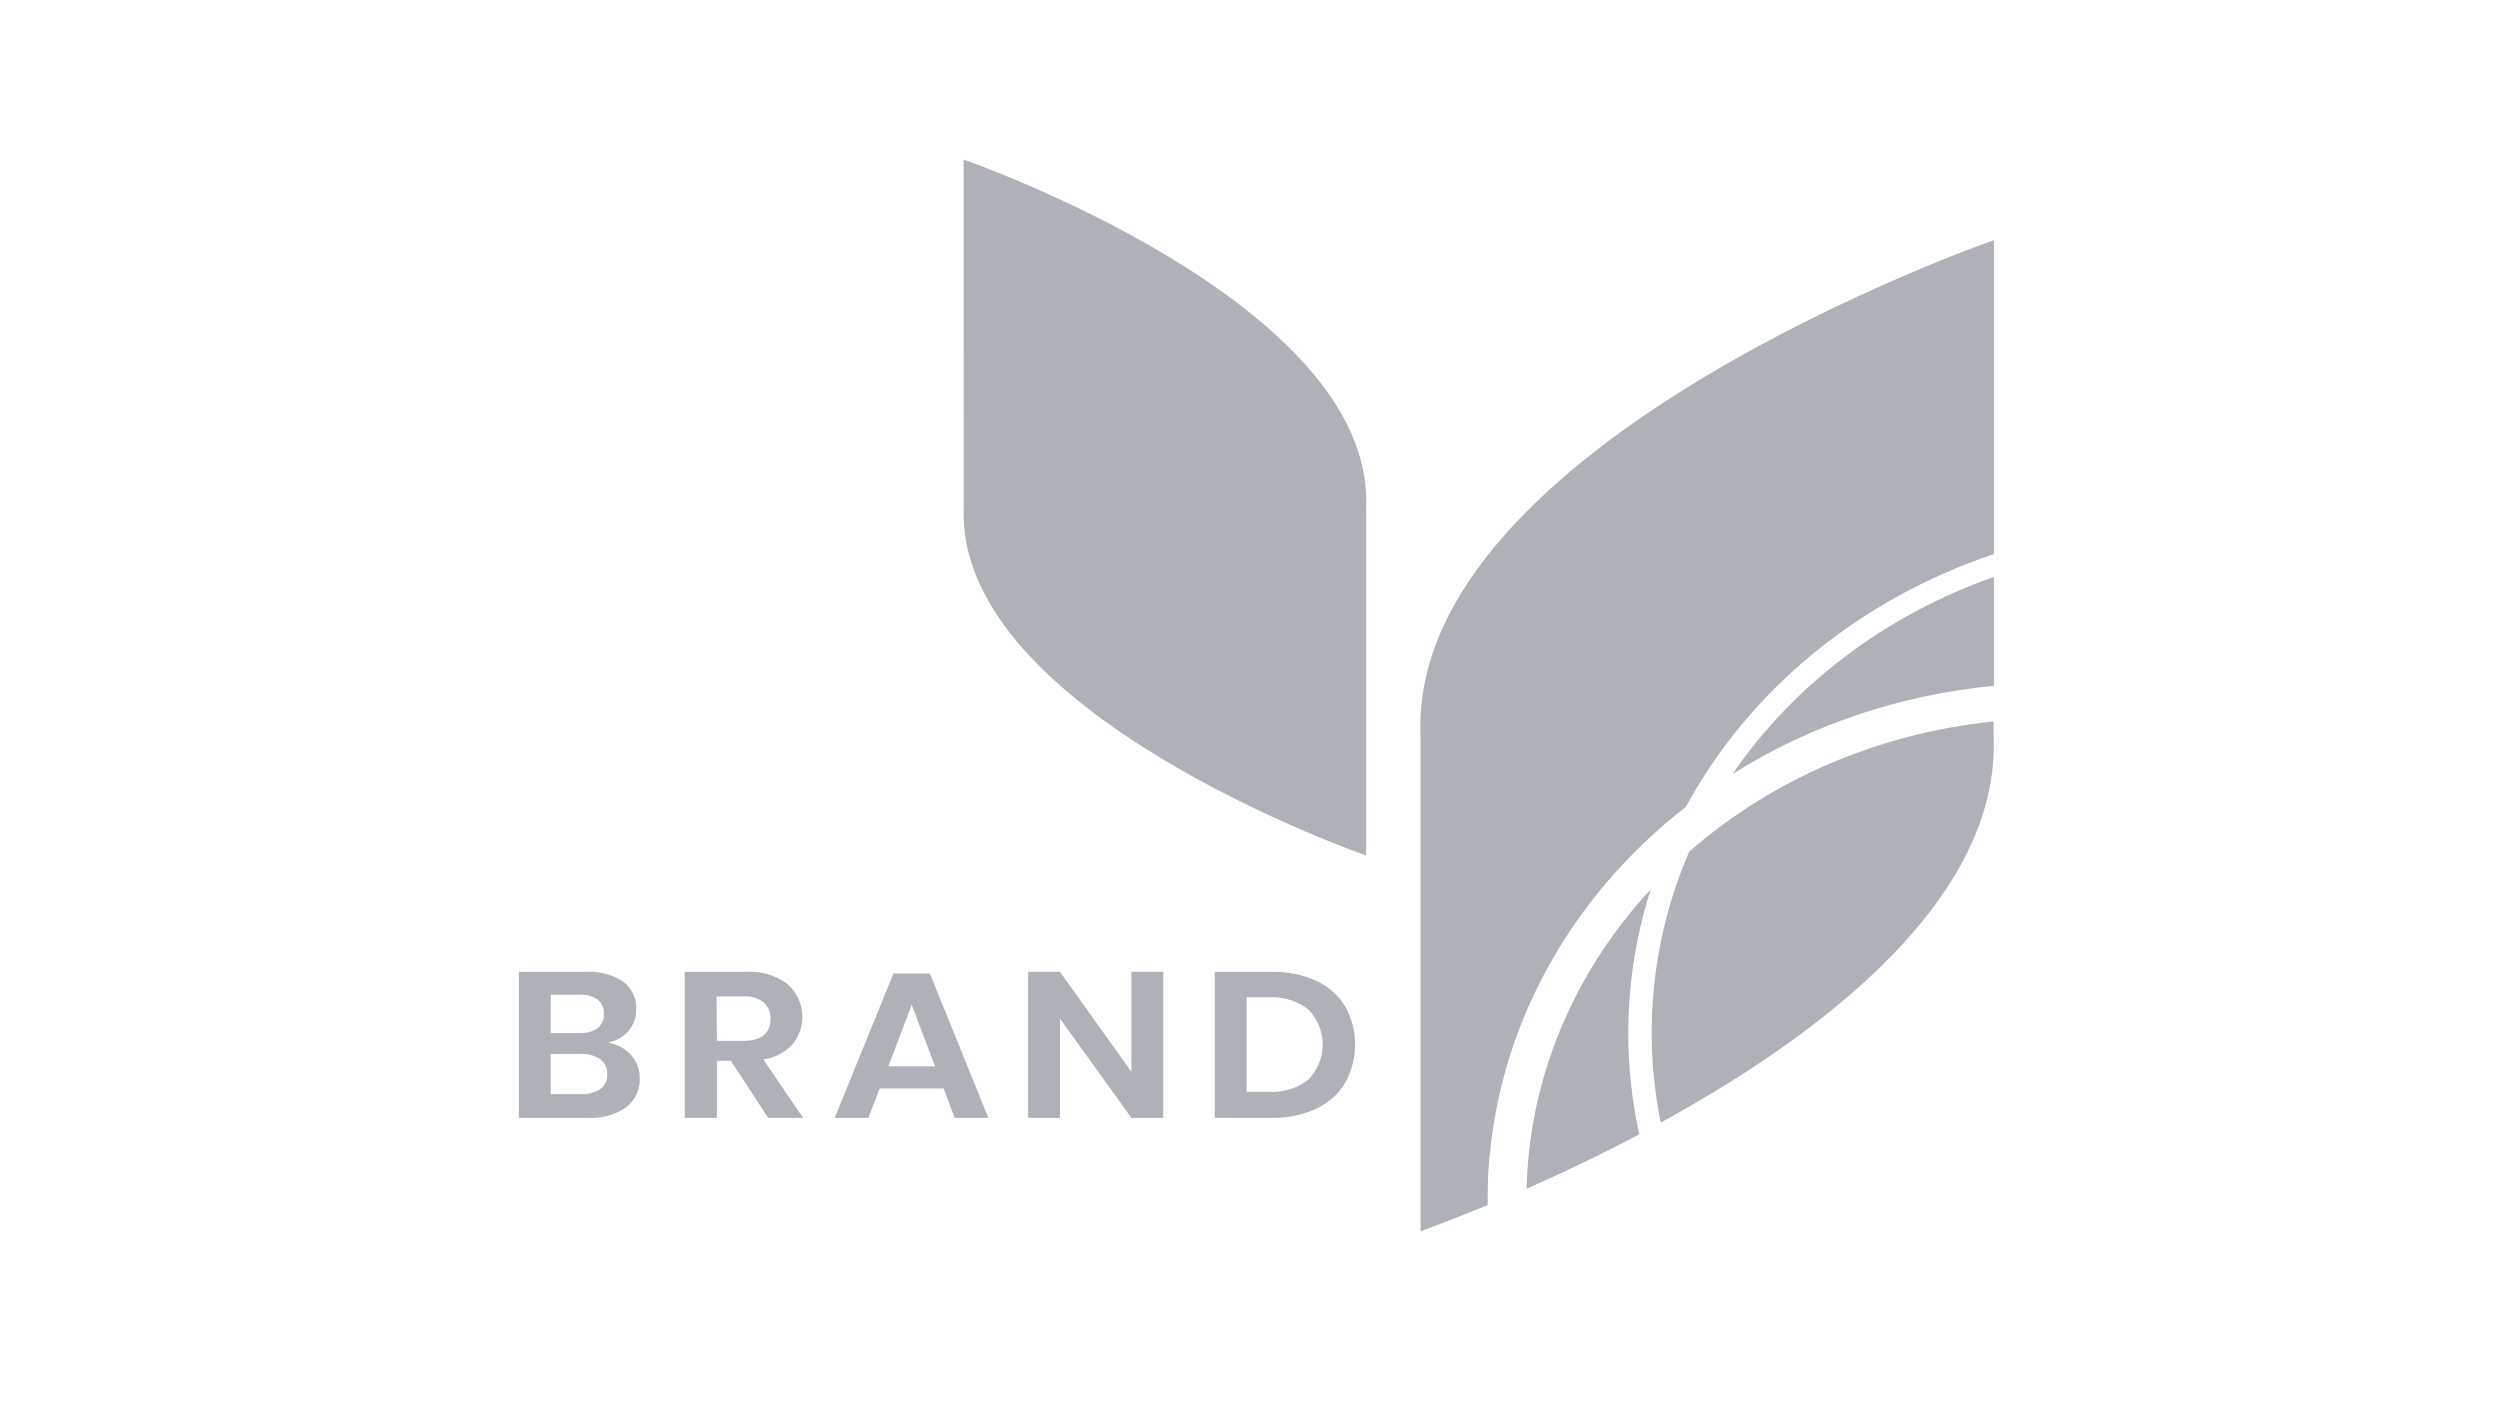
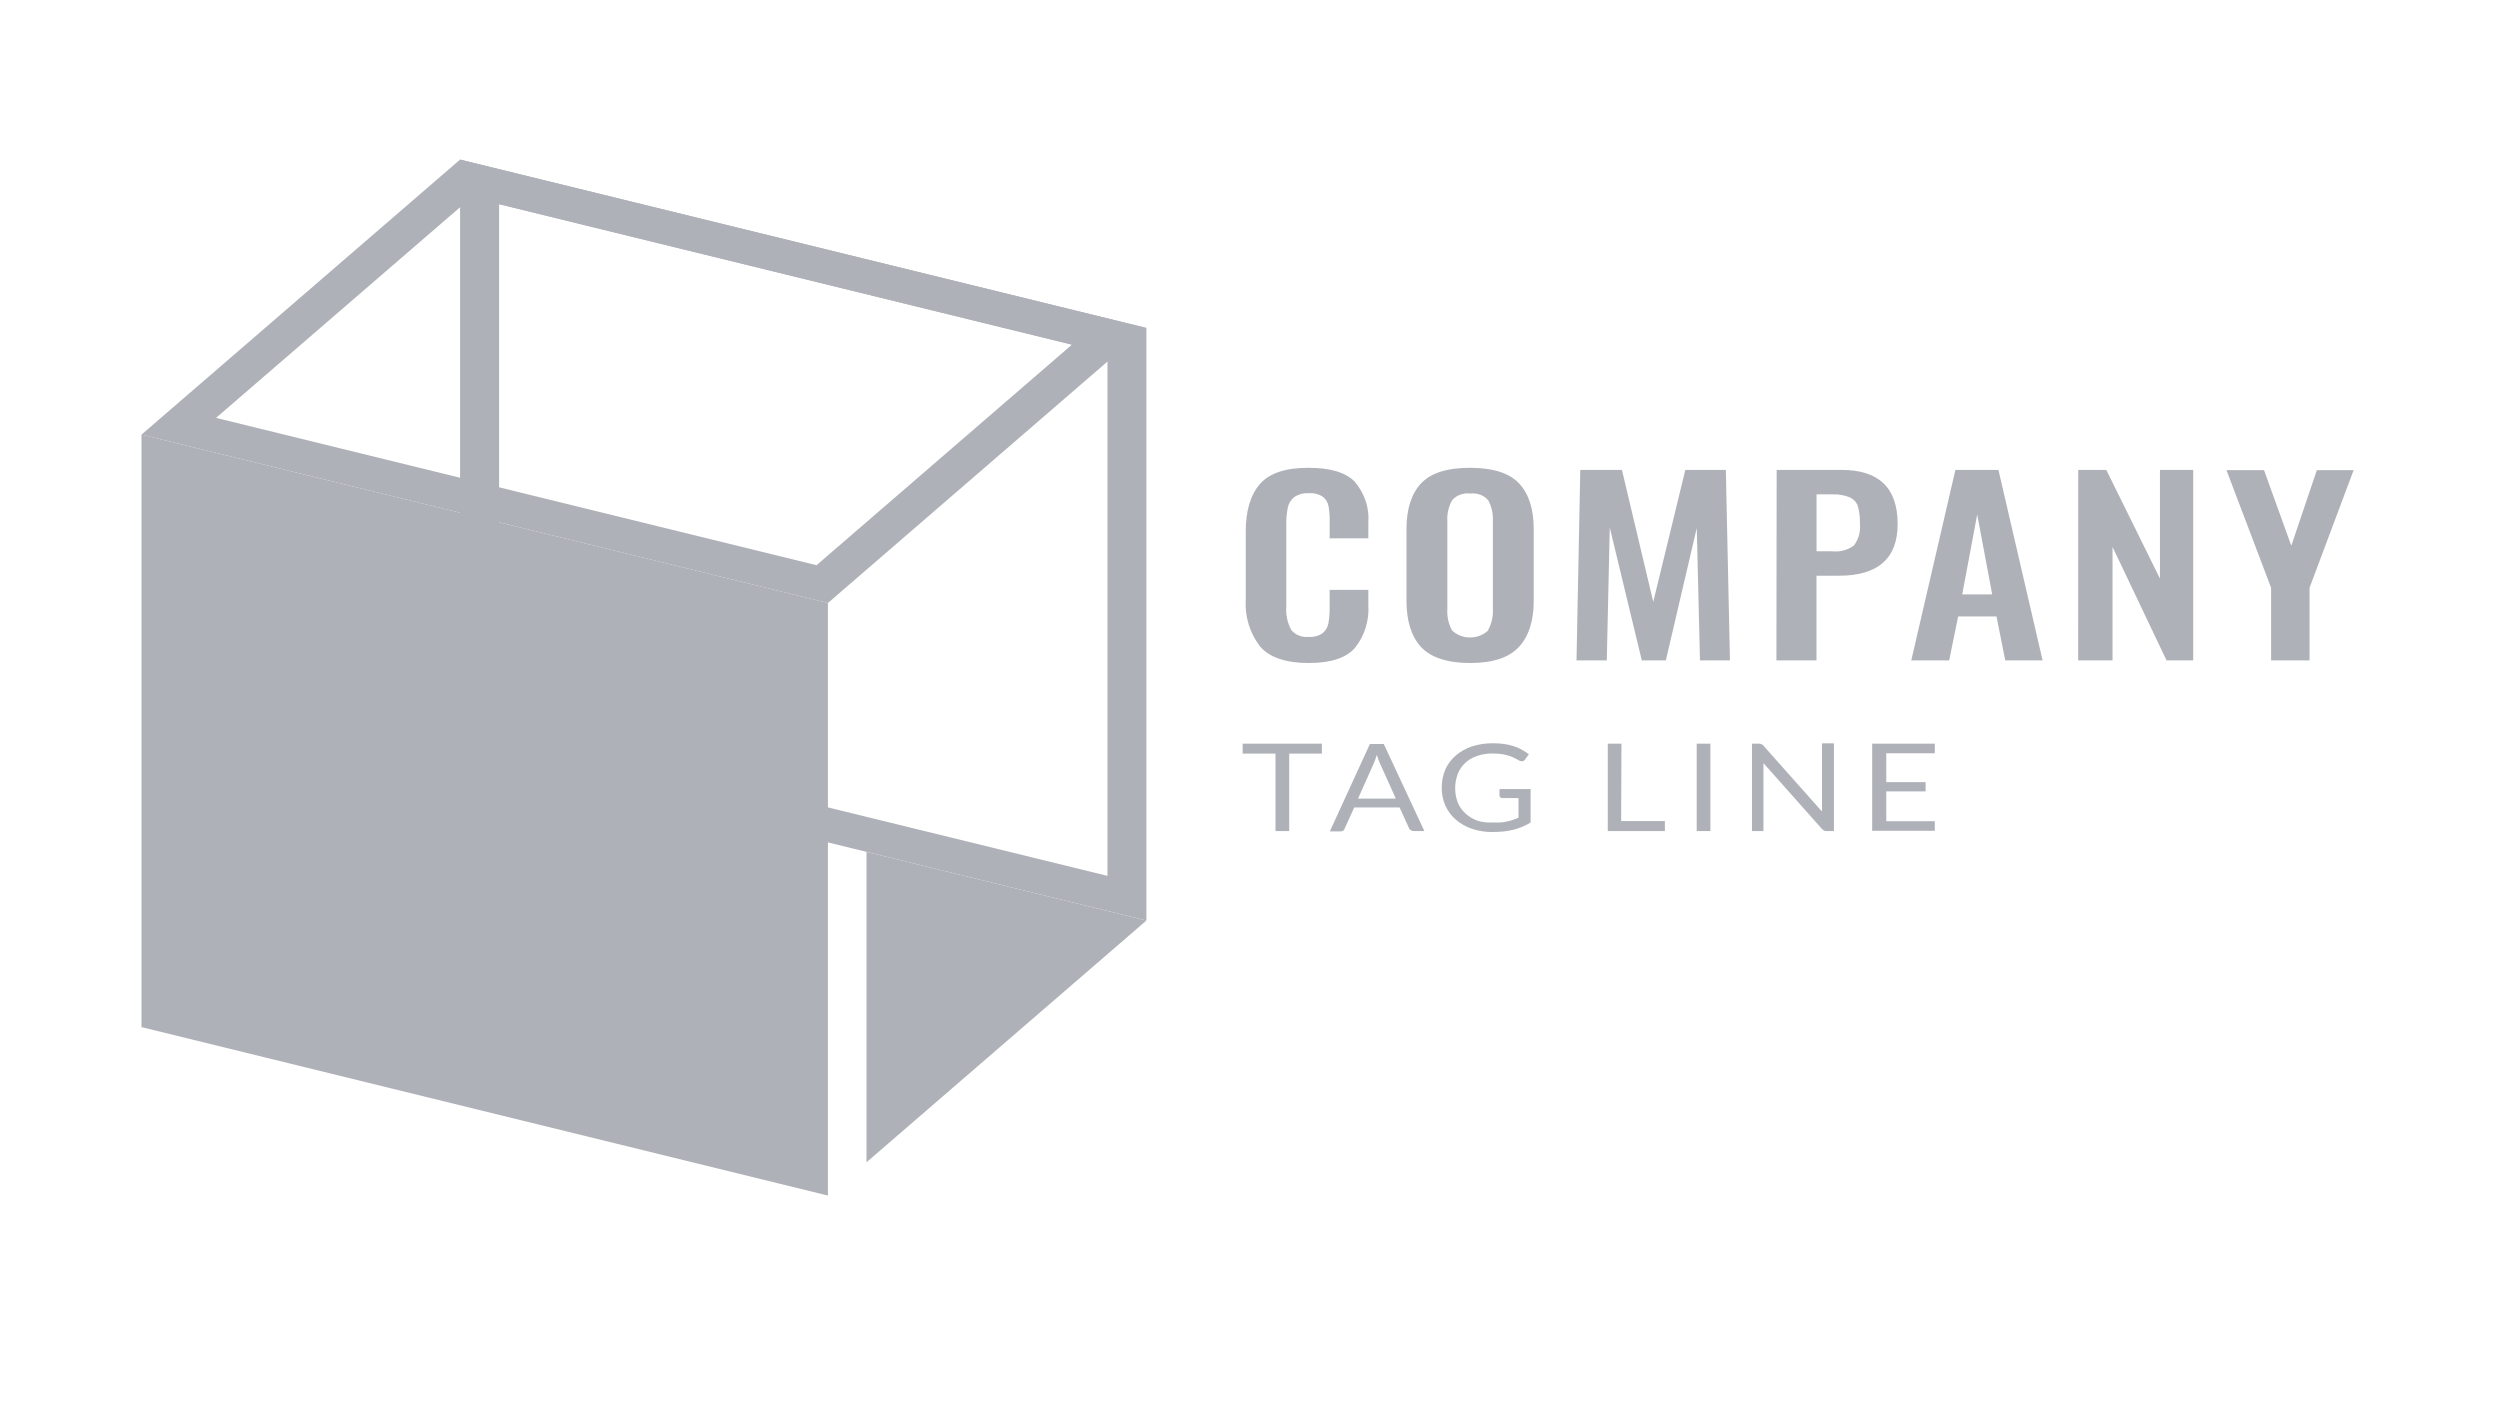
- <svg xmlns="http://www.w3.org/2000/svg" width="106" height="60" viewBox="0 0 106 60" fill="none">
-   <path d="M26.757 44.735C27.001 45.011 27.13 45.357 27.124 45.712C27.136 45.944 27.091 46.175 26.993 46.389C26.895 46.602 26.745 46.793 26.555 46.946C26.082 47.274 25.496 47.434 24.904 47.397H22V41.206H24.844C25.406 41.171 25.963 41.317 26.42 41.617C26.604 41.758 26.749 41.935 26.845 42.136C26.941 42.338 26.984 42.556 26.972 42.775C26.988 43.117 26.871 43.453 26.641 43.722C26.421 43.968 26.116 44.139 25.776 44.206C26.161 44.27 26.509 44.458 26.757 44.735ZM23.351 43.801H24.567C24.843 43.819 25.117 43.746 25.34 43.595C25.431 43.519 25.502 43.425 25.547 43.32C25.593 43.215 25.611 43.102 25.601 42.99C25.609 42.878 25.591 42.766 25.546 42.661C25.502 42.556 25.432 42.462 25.343 42.385C25.114 42.229 24.831 42.155 24.547 42.176H23.351V43.801ZM25.459 46.175C25.556 46.097 25.633 46 25.683 45.891C25.733 45.782 25.754 45.664 25.746 45.546C25.753 45.426 25.731 45.307 25.68 45.197C25.629 45.087 25.551 44.989 25.452 44.911C25.214 44.749 24.922 44.67 24.626 44.687H23.351V46.39H24.643C24.933 46.405 25.221 46.329 25.459 46.175Z" fill="#AFB1B8" />
-   <path d="M32.571 47.397L30.989 44.977H30.394V47.397H29.033V41.206H31.61C32.259 41.164 32.901 41.352 33.403 41.732C33.764 42.068 33.981 42.511 34.016 42.98C34.051 43.45 33.902 43.916 33.595 44.294C33.277 44.627 32.843 44.849 32.366 44.923L34.051 47.397H32.571ZM30.394 44.133H31.507C32.28 44.133 32.667 43.821 32.667 43.196C32.675 43.068 32.653 42.94 32.605 42.821C32.556 42.701 32.48 42.592 32.383 42.5C32.138 42.314 31.824 42.224 31.507 42.249H30.381L30.394 44.133Z" fill="#AFB1B8" />
-   <path d="M40.01 46.151H37.298L36.819 47.397H35.392L37.883 41.275H39.425L41.906 47.397H40.479L40.01 46.151ZM39.647 45.213L38.656 42.6L37.665 45.213H39.647Z" fill="#AFB1B8" />
-   <path d="M49.322 47.397H47.971L44.942 43.187V47.397H43.594V41.205H44.942L47.971 45.44V41.205H49.322V47.397Z" fill="#AFB1B8" />
-   <path d="M57.033 45.915C56.753 46.382 56.328 46.763 55.81 47.007C55.222 47.279 54.569 47.413 53.911 47.397H51.506V41.206H53.911C54.568 41.19 55.22 41.321 55.81 41.587C56.328 41.825 56.754 42.202 57.033 42.666C57.311 43.17 57.456 43.726 57.456 44.291C57.456 44.855 57.311 45.411 57.033 45.915ZM55.487 45.767C55.872 45.355 56.084 44.831 56.084 44.289C56.084 43.747 55.872 43.223 55.487 42.812C55.02 42.439 54.413 42.25 53.795 42.285H52.857V46.293H53.795C54.413 46.328 55.02 46.139 55.487 45.767Z" fill="#AFB1B8" />
-   <path d="M40.856 6.767C40.856 6.767 58.294 12.795 57.925 21.518V36.272C57.925 36.272 40.499 30.241 40.862 21.518L40.856 6.767Z" fill="#AFB1B8" />
-   <path d="M73.46 32.818C76.754 30.743 80.563 29.457 84.54 29.08V24.461C79.958 26.078 76.071 29.01 73.46 32.818Z" fill="#AFB1B8" />
-   <path d="M71.482 34.209C74.177 29.24 78.85 25.405 84.54 23.493V10.185C84.54 10.185 59.705 18.772 60.23 31.194V52.2C60.23 52.2 61.337 51.816 63.078 51.096C63.078 50.425 63.078 49.747 63.157 49.067C63.671 43.3 66.665 37.956 71.482 34.209Z" fill="#AFB1B8" />
-   <path d="M69.12 42.013C69.25 40.556 69.541 39.115 69.989 37.712C66.99 40.947 65.173 44.961 64.796 49.191C64.759 49.59 64.739 49.989 64.73 50.401C66.14 49.78 67.782 49.006 69.506 48.096C69.066 46.095 68.936 44.047 69.12 42.013Z" fill="#AFB1B8" />
-   <path d="M70.108 42.089C69.942 43.929 70.045 45.781 70.415 47.597C77.2 43.879 84.824 38.136 84.53 31.194V30.589C79.682 31.086 75.147 33.026 71.62 36.112C70.795 38.024 70.285 40.039 70.108 42.089Z" fill="#AFB1B8" />
+ <svg xmlns="http://www.w3.org/2000/svg" width="106" height="60" fill="none">
+   <path d="M53.425 27.408a2.947 2.947 0 0 1-.605-1.988v-2.884c0-.883.2-1.555.602-2.015.4-.46 1.089-.688 2.065-.686.917 0 1.569.196 1.953.587.42.499.625 1.109.578 1.724v.678h-1.64v-.687c.005-.224-.01-.449-.048-.671a.65.65 0 0 0-.235-.399.95.95 0 0 0-.594-.155 1.005 1.005 0 0 0-.625.164.768.768 0 0 0-.272.44 3.332 3.332 0 0 0-.065.713v3.499c-.026.337.047.675.21.982a.77.77 0 0 0 .328.238.9.9 0 0 0 .424.055.893.893 0 0 0 .58-.158.704.704 0 0 0 .245-.425c.038-.232.056-.467.051-.701v-.71h1.641v.648a2.64 2.64 0 0 1-.567 1.813c-.377.428-1.02.642-1.964.642s-1.658-.229-2.062-.704ZM60.257 27.438c-.415-.45-.622-1.103-.622-1.968v-3.033c0-.857.207-1.505.622-1.945.414-.44 1.107-.659 2.079-.657.965 0 1.654.22 2.069.657.414.44.625 1.088.625 1.945v3.032c0 .857-.21 1.514-.632 1.966-.421.451-1.107.677-2.062.677-.955 0-1.661-.229-2.08-.674Zm2.843-.728c.149-.28.216-.589.197-.897v-3.714a1.65 1.65 0 0 0-.193-.88.776.776 0 0 0-.335-.241.907.907 0 0 0-.433-.052.918.918 0 0 0-.434.052.786.786 0 0 0-.337.241c-.15.275-.217.578-.197.88v3.731c-.02.309.047.617.197.898.095.094.214.17.346.222a1.158 1.158 0 0 0 .843 0c.133-.052.25-.128.346-.222v-.018ZM67.004 19.924h1.766l1.328 5.595 1.36-5.595h1.718L73.35 28h-1.271l-.136-5.613L70.632 28h-1.02l-1.358-5.634L68.128 28h-1.284l.16-8.076ZM75.33 19.924h2.752c1.585 0 2.378.764 2.378 2.293 0 1.464-.835 2.196-2.504 2.194h-.937V28H75.32l.01-8.077Zm2.351 3.451c.168.019.338.006.5-.039.16-.044.31-.117.434-.216.195-.273.281-.593.245-.912a2.525 2.525 0 0 0-.082-.733.594.594 0 0 0-.125-.222.703.703 0 0 0-.214-.162 1.759 1.759 0 0 0-.758-.13h-.659v2.414h.66ZM82.91 19.924h1.824L86.606 28h-1.584l-.37-1.862h-1.627L82.645 28h-1.607l1.871-8.076Zm1.559 5.279-.636-3.39-.635 3.39h1.27ZM88.117 19.924h1.19l2.275 4.607v-4.607h1.41V28h-1.131l-2.29-4.81V28h-1.457l.003-8.076ZM96.294 24.92l-1.892-4.985h1.594l1.155 3.203 1.083-3.203h1.56l-1.869 4.986V28h-1.63v-3.08ZM56.048 31.532v.422h-1.386v3.282h-.581v-3.282h-1.393v-.422h3.36ZM60.393 35.236h-.449a.2.2 0 0 1-.126-.035.194.194 0 0 1-.074-.085l-.401-.88H57.42l-.4.88a.243.243 0 0 1-.062.1.208.208 0 0 1-.126.035h-.448l1.699-3.704h.59l1.72 3.69Zm-2.813-1.375h1.603l-.68-1.508a2.699 2.699 0 0 1-.125-.349c-.024.07-.044.138-.064.197l-.062.155-.672 1.505ZM63.321 34.872c.107.005.213.005.32 0 .091-.008.182-.023.271-.044.083-.017.165-.04.245-.067.075-.027.15-.059.227-.091v-.833h-.679a.137.137 0 0 1-.092-.03.086.086 0 0 1-.026-.03.074.074 0 0 1-.008-.037v-.284h1.318v1.42a2.578 2.578 0 0 1-.716.301c-.14.036-.281.061-.425.077-.165.016-.33.023-.496.023a2.59 2.59 0 0 1-.856-.138 2.09 2.09 0 0 1-.68-.387 1.79 1.79 0 0 1-.438-.587 1.851 1.851 0 0 1-.156-.768 1.92 1.92 0 0 1 .153-.774c.097-.22.247-.42.438-.587.194-.167.425-.297.68-.384.29-.095.6-.142.91-.138.158 0 .316.01.472.032.138.02.274.051.404.094.12.038.233.088.34.147.104.058.203.122.296.193l-.163.229a.142.142 0 0 1-.055.05.17.17 0 0 1-.078.02.222.222 0 0 1-.105-.029 2.113 2.113 0 0 1-.167-.088 1.504 1.504 0 0 0-.227-.1 2.127 2.127 0 0 0-.313-.082 2.614 2.614 0 0 0-.431-.032 2.009 2.009 0 0 0-.656.103c-.189.065-.36.165-.5.293a1.29 1.29 0 0 0-.315.46 1.732 1.732 0 0 0 0 1.235c.074.175.19.333.34.467.139.127.308.227.495.293.216.064.445.089.673.073ZM68.736 34.814h1.855v.422H68.17v-3.704h.58l-.013 3.282ZM72.52 35.236h-.58v-3.704h.58v3.704ZM74.681 31.55a.28.28 0 0 1 .089.067l2.483 2.792a.881.881 0 0 1 0-.132V31.517h.506v3.72h-.292a.275.275 0 0 1-.126-.021.328.328 0 0 1-.091-.07l-2.48-2.79v2.88h-.486v-3.704h.302c.033 0 .066.006.095.017ZM82.036 31.532v.407h-2.058v1.223h1.668v.393h-1.668v1.264h2.058v.408H79.38v-3.695h2.656ZM21.162 8.656l25.795 6.323v22.158l-25.795-6.32V8.655Zm-1.655-1.89v25.127l29.1 7.136V13.905l-29.1-7.138Z" fill="#AFB1B8" />
+   <path d="M35.104 50.692 6 43.55V18.427l29.104 7.139v25.126Z" fill="#AFB1B8" />
+   <path d="m19.99 8.371 25.458 6.244-10.827 9.35L9.16 17.718 19.99 8.37Zm-.483-1.604L6 18.427l29.104 7.14 13.504-11.662-29.1-7.138ZM36.741 49.279 48.608 39.03 36.74 36.12v13.16Z" fill="#AFB1B8" />
</svg>
